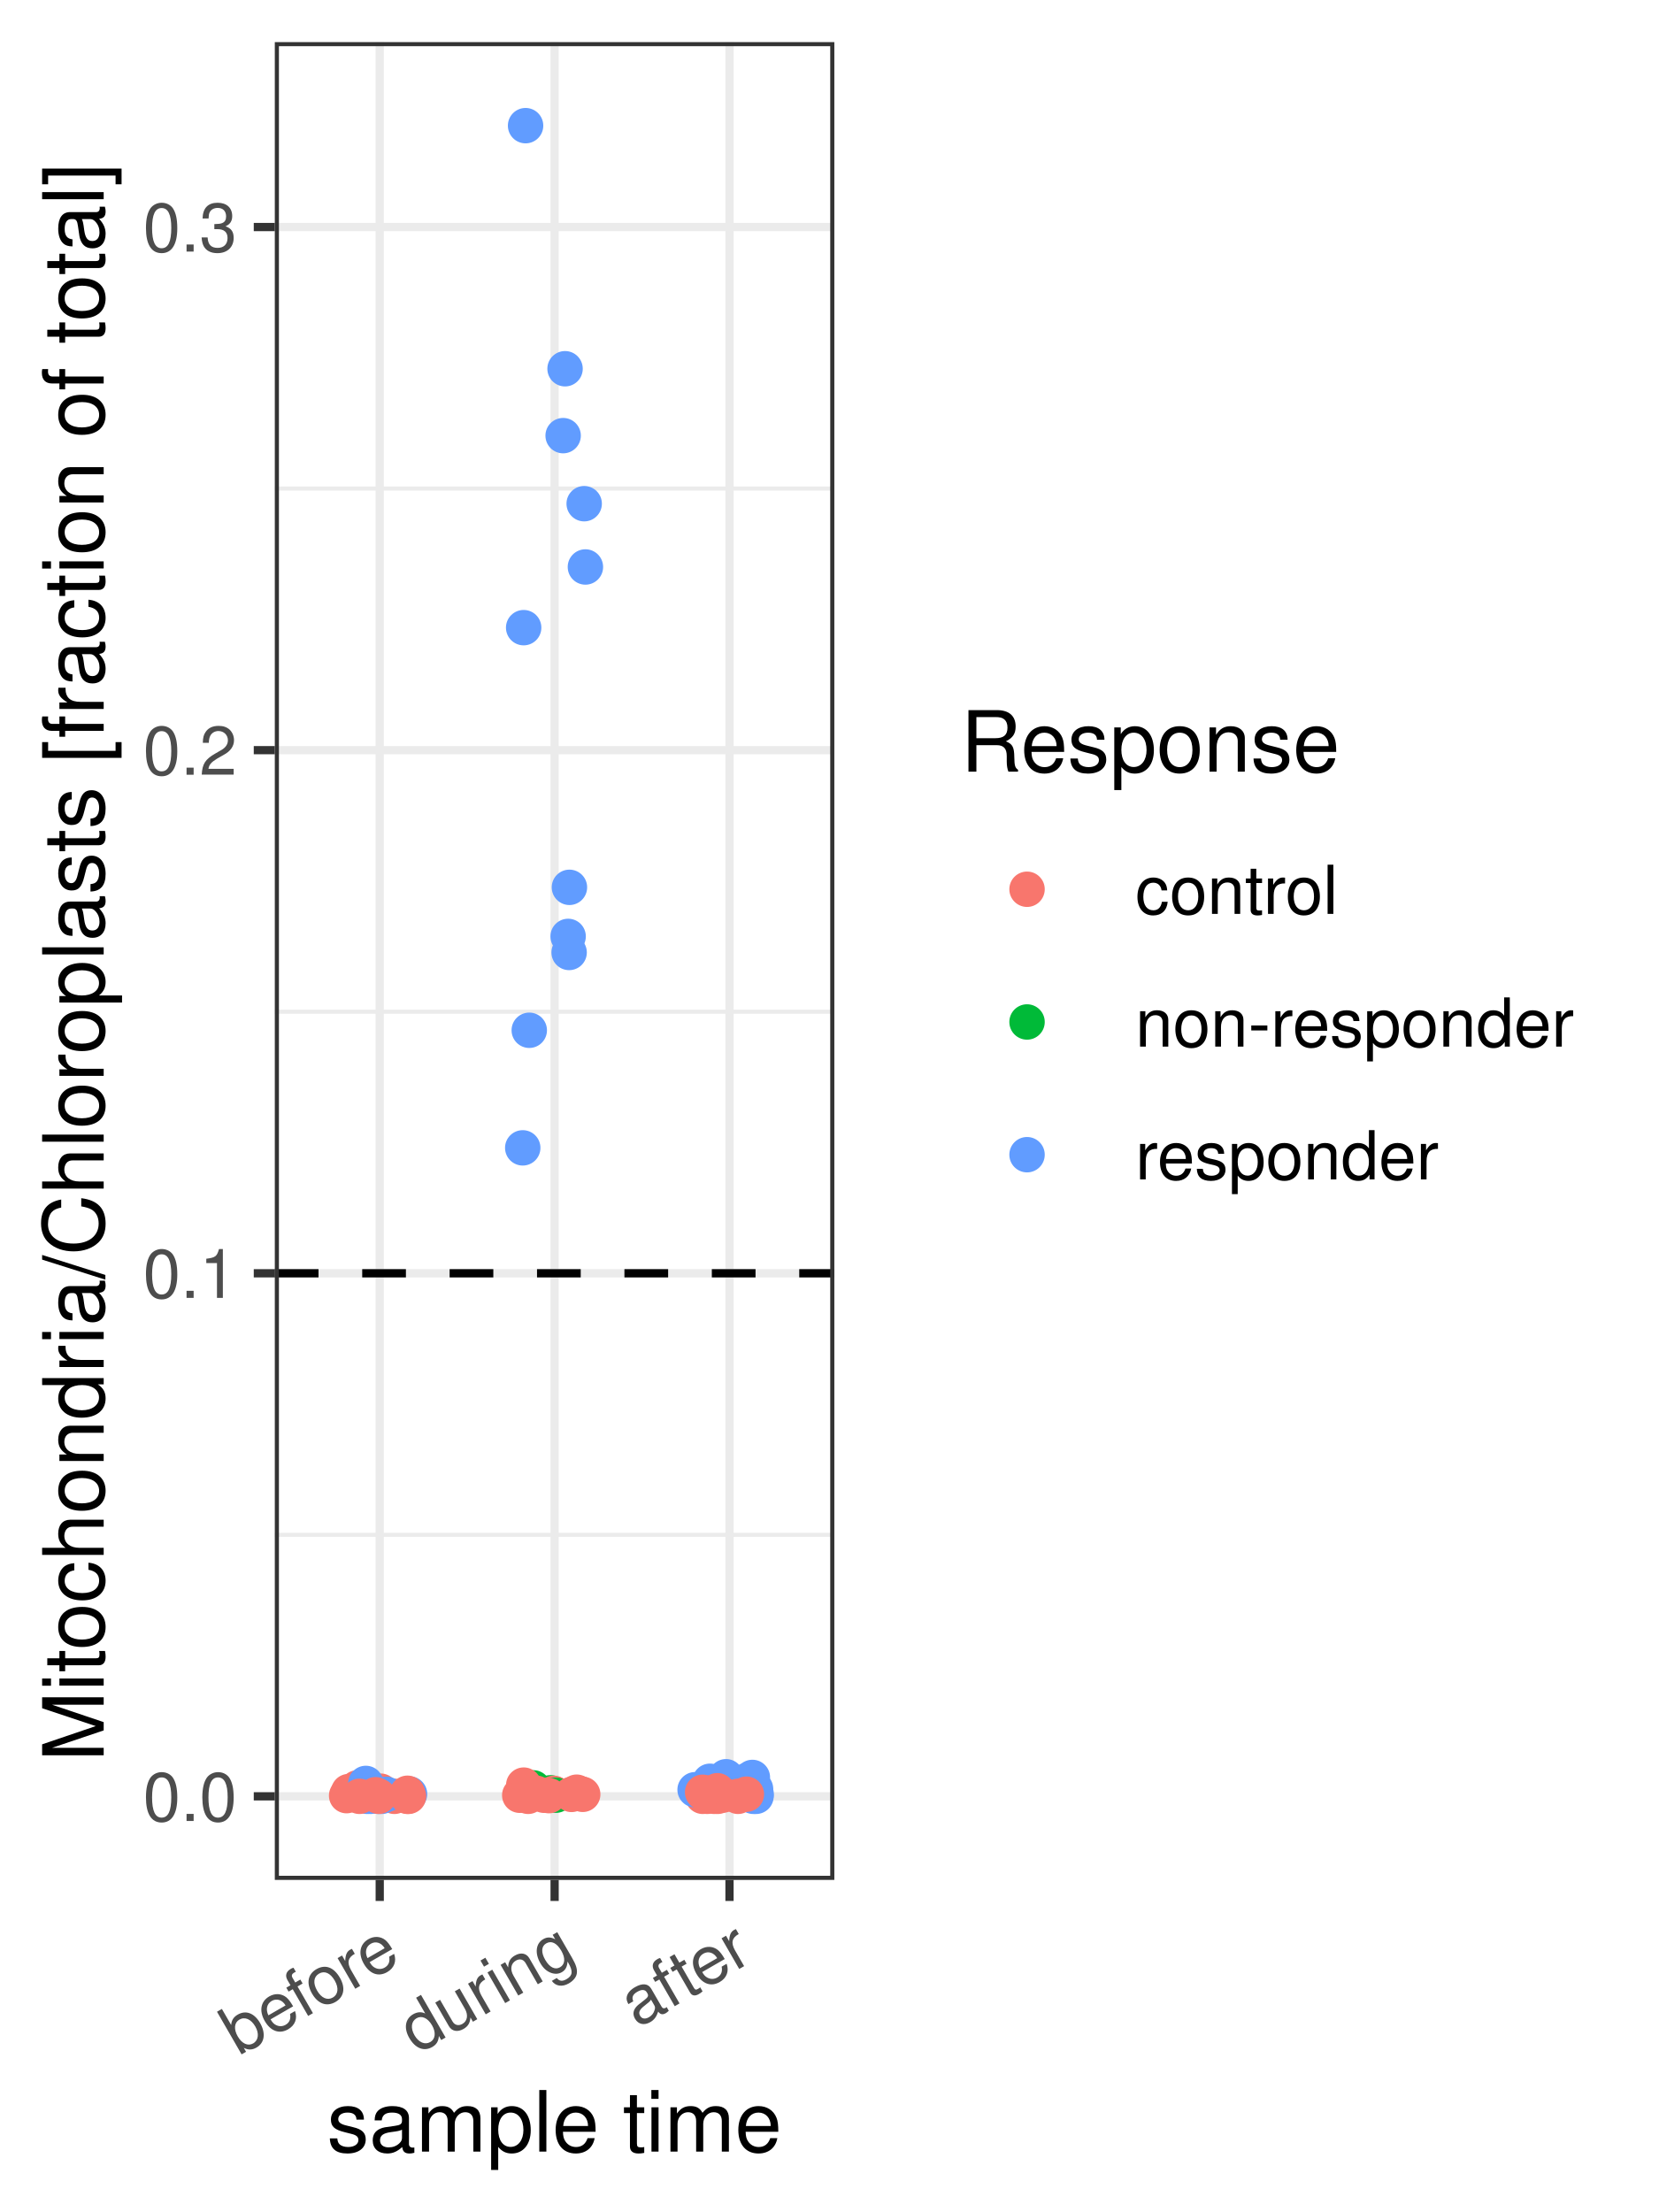
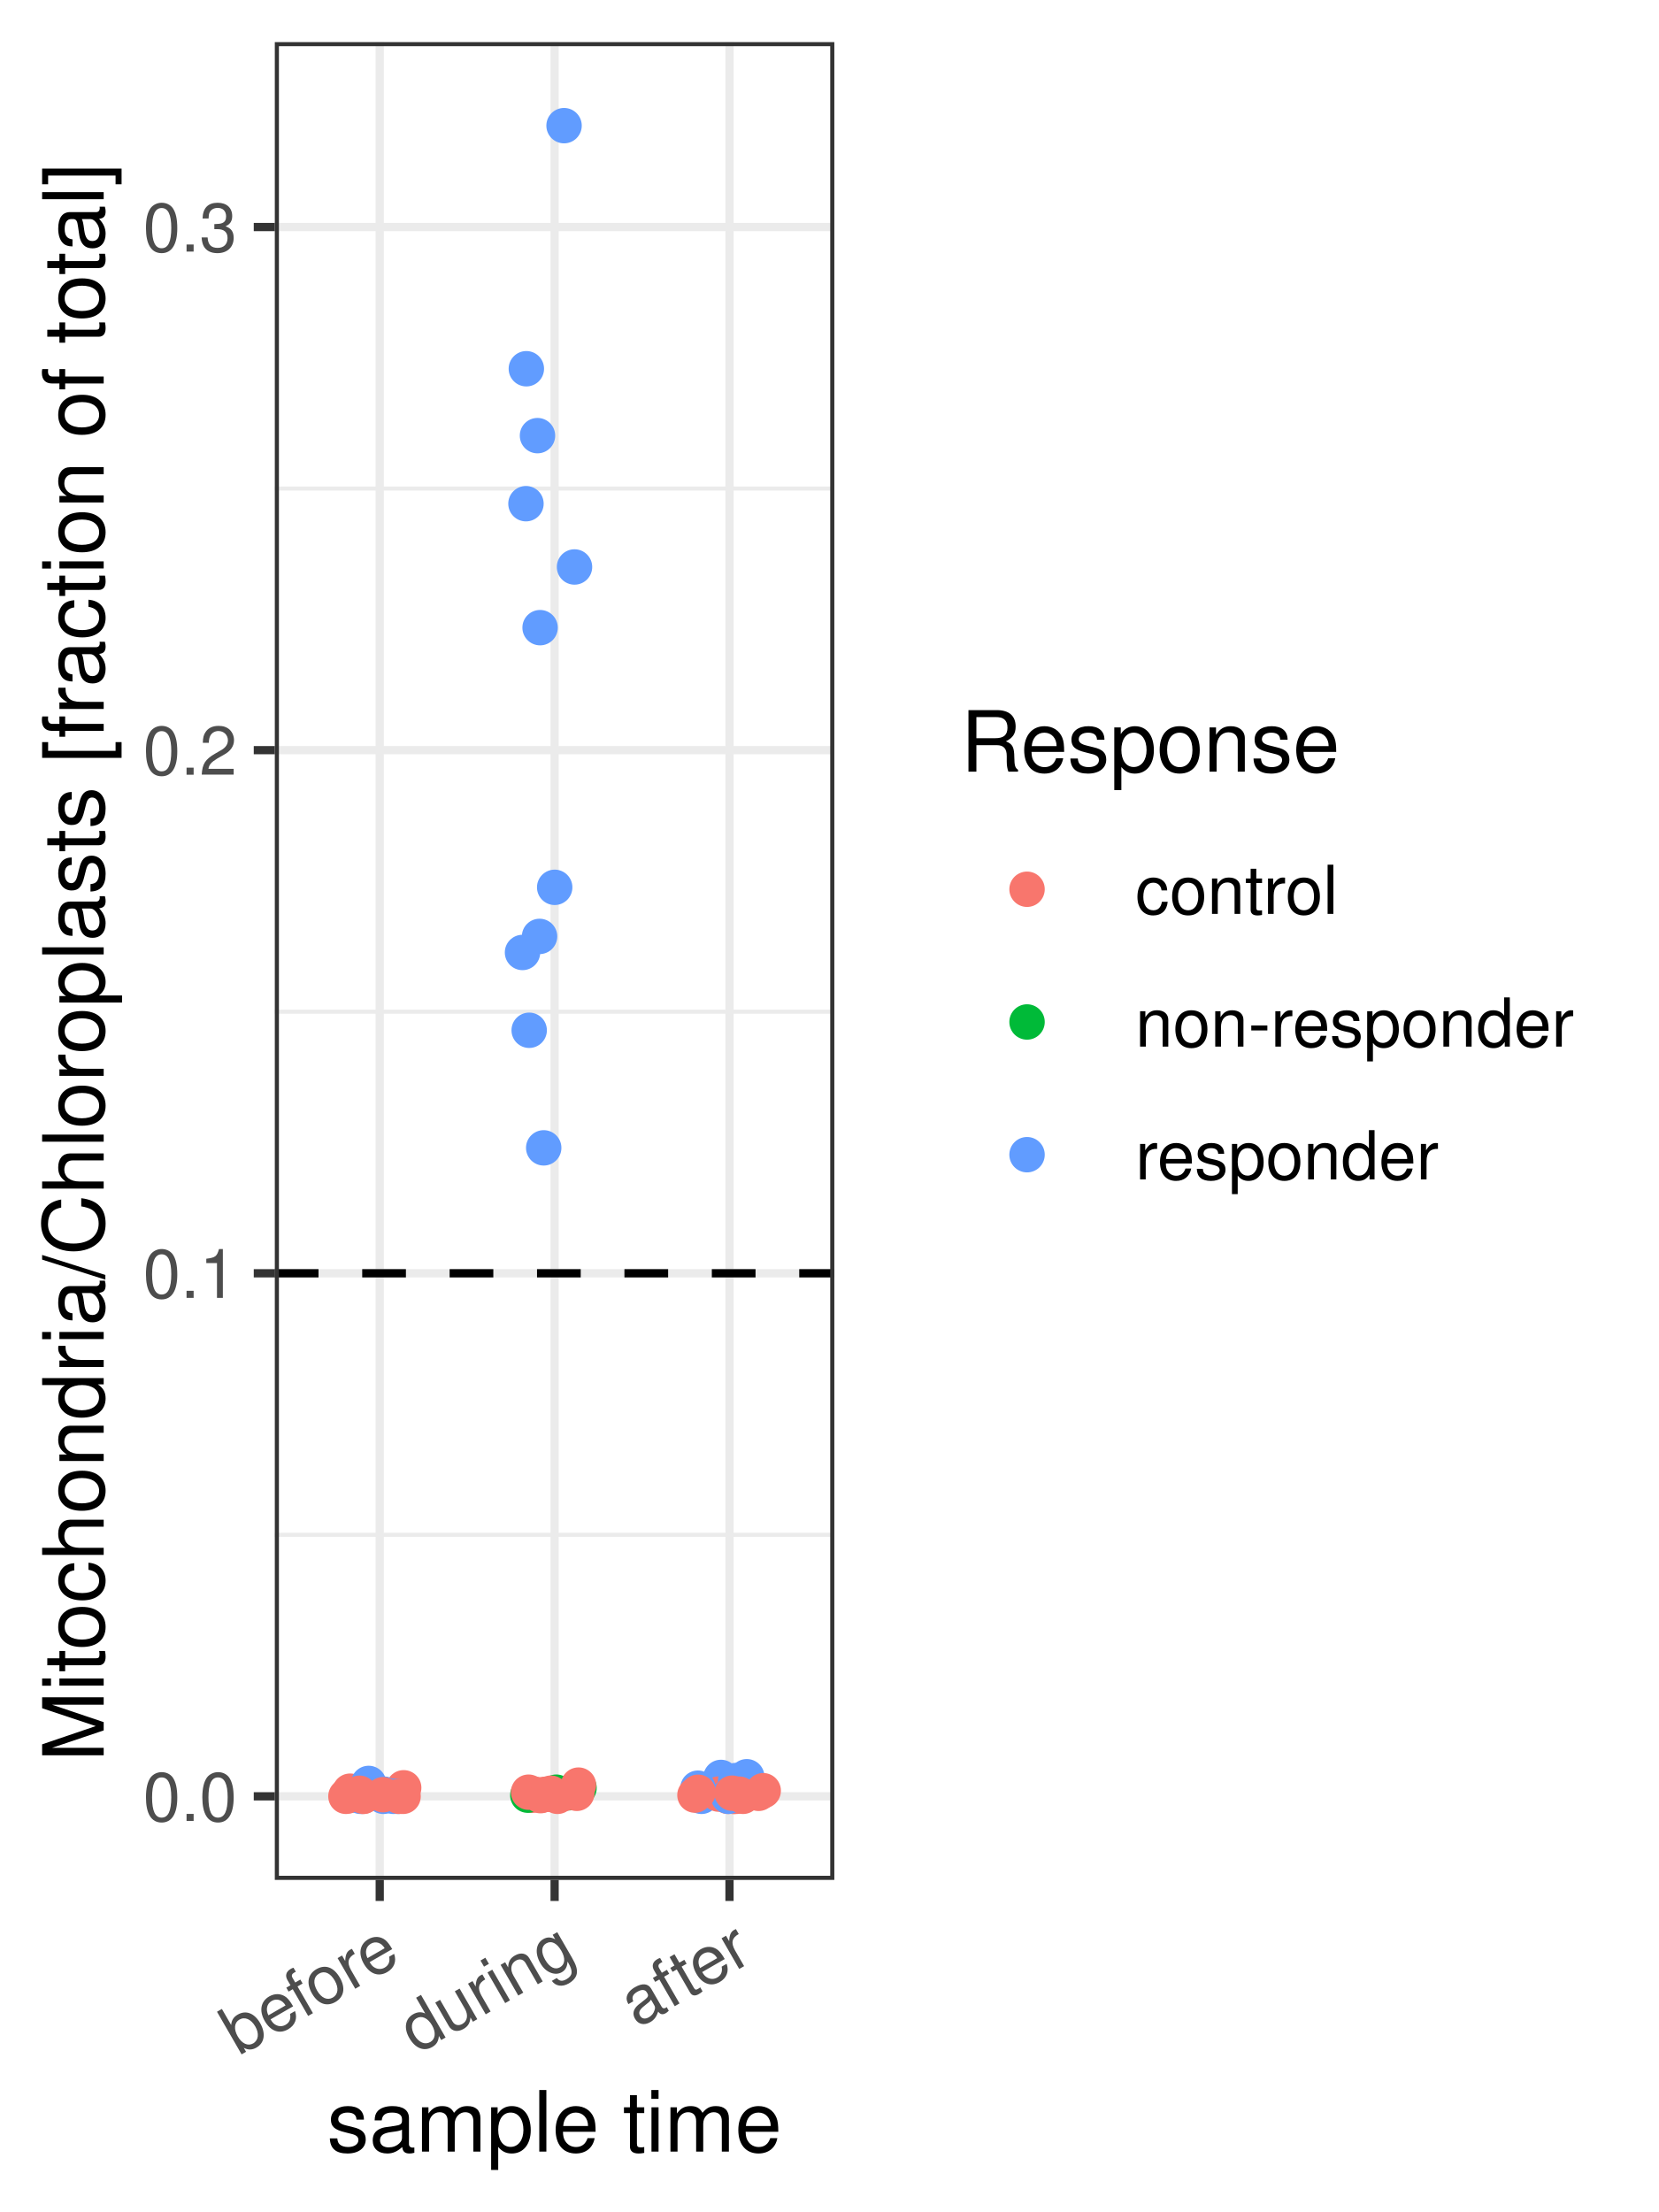
<svg xmlns="http://www.w3.org/2000/svg" viewBox="0 0 216.00 288.00">
  <defs>
    <style type="text/css">
    line, polyline, polygon, path, rect, circle {
      fill: none;
      stroke: #000000;
      stroke-linecap: round;
      stroke-linejoin: round;
      stroke-miterlimit: 10.00;
    }
  </style>
  </defs>
  <rect width="100%" height="100%" style="stroke: none; fill: #FFFFFF;" />
  <rect x="0.00" y="0.00" width="216.00" height="288.00" style="stroke-width: 1.07; stroke: #FFFFFF; fill: #FFFFFF;" />
  <defs>
    <clipPath id="cpMzUuNzh8MTA4LjY0fDI0NC43Nnw1LjQ4">
      <rect x="35.78" y="5.48" width="72.85" height="239.28" />
    </clipPath>
  </defs>
  <rect x="35.78" y="5.48" width="72.85" height="239.28" style="stroke-width: 1.07; stroke: none; fill: #FFFFFF;" clip-path="url(#cpMzUuNzh8MTA4LjY0fDI0NC43Nnw1LjQ4)" />
  <polyline points="35.78,199.83 108.64,199.83 " style="stroke-width: 0.53; stroke: #EBEBEB; stroke-linecap: butt;" clip-path="url(#cpMzUuNzh8MTA4LjY0fDI0NC43Nnw1LjQ4)" />
  <polyline points="35.78,131.72 108.64,131.72 " style="stroke-width: 0.53; stroke: #EBEBEB; stroke-linecap: butt;" clip-path="url(#cpMzUuNzh8MTA4LjY0fDI0NC43Nnw1LjQ4)" />
  <polyline points="35.78,63.61 108.64,63.61 " style="stroke-width: 0.53; stroke: #EBEBEB; stroke-linecap: butt;" clip-path="url(#cpMzUuNzh8MTA4LjY0fDI0NC43Nnw1LjQ4)" />
  <polyline points="35.78,233.88 108.64,233.88 " style="stroke-width: 1.07; stroke: #EBEBEB; stroke-linecap: butt;" clip-path="url(#cpMzUuNzh8MTA4LjY0fDI0NC43Nnw1LjQ4)" />
  <polyline points="35.78,165.78 108.64,165.78 " style="stroke-width: 1.07; stroke: #EBEBEB; stroke-linecap: butt;" clip-path="url(#cpMzUuNzh8MTA4LjY0fDI0NC43Nnw1LjQ4)" />
  <polyline points="35.78,97.67 108.64,97.67 " style="stroke-width: 1.07; stroke: #EBEBEB; stroke-linecap: butt;" clip-path="url(#cpMzUuNzh8MTA4LjY0fDI0NC43Nnw1LjQ4)" />
  <polyline points="35.78,29.56 108.64,29.56 " style="stroke-width: 1.07; stroke: #EBEBEB; stroke-linecap: butt;" clip-path="url(#cpMzUuNzh8MTA4LjY0fDI0NC43Nnw1LjQ4)" />
  <polyline points="49.44,244.76 49.44,5.48 " style="stroke-width: 1.07; stroke: #EBEBEB; stroke-linecap: butt;" clip-path="url(#cpMzUuNzh8MTA4LjY0fDI0NC43Nnw1LjQ4)" />
  <polyline points="72.21,244.76 72.21,5.48 " style="stroke-width: 1.07; stroke: #EBEBEB; stroke-linecap: butt;" clip-path="url(#cpMzUuNzh8MTA4LjY0fDI0NC43Nnw1LjQ4)" />
  <polyline points="94.98,244.76 94.98,5.48 " style="stroke-width: 1.07; stroke: #EBEBEB; stroke-linecap: butt;" clip-path="url(#cpMzUuNzh8MTA4LjY0fDI0NC43Nnw1LjQ4)" />
  <line x1="35.78" y1="165.78" x2="108.64" y2="165.78" style="stroke-width: 1.07; stroke-dasharray: 5.69,5.69; stroke-linecap: butt;" clip-path="url(#cpMzUuNzh8MTA4LjY0fDI0NC43Nnw1LjQ4)" />
-   <circle cx="53.32" cy="233.58" r="1.95" style="stroke-width: 0.71; stroke: #619CFF; fill: #619CFF;" clip-path="url(#cpMzUuNzh8MTA4LjY0fDI0NC43Nnw1LjQ4)" />
-   <circle cx="74.10" cy="124.01" r="1.95" style="stroke-width: 0.71; stroke: #619CFF; fill: #619CFF;" clip-path="url(#cpMzUuNzh8MTA4LjY0fDI0NC43Nnw1LjQ4)" />
-   <circle cx="94.53" cy="231.33" r="1.95" style="stroke-width: 0.71; stroke: #619CFF; fill: #619CFF;" clip-path="url(#cpMzUuNzh8MTA4LjY0fDI0NC43Nnw1LjQ4)" />
-   <circle cx="91.94" cy="233.25" r="1.95" style="stroke-width: 0.71; stroke: #619CFF; fill: #619CFF;" clip-path="url(#cpMzUuNzh8MTA4LjY0fDI0NC43Nnw1LjQ4)" />
-   <circle cx="49.28" cy="233.88" r="1.95" style="stroke-width: 0.71; stroke: #619CFF; fill: #619CFF;" clip-path="url(#cpMzUuNzh8MTA4LjY0fDI0NC43Nnw1LjQ4)" />
-   <circle cx="76.22" cy="73.82" r="1.95" style="stroke-width: 0.71; stroke: #619CFF; fill: #619CFF;" clip-path="url(#cpMzUuNzh8MTA4LjY0fDI0NC43Nnw1LjQ4)" />
-   <circle cx="97.96" cy="231.42" r="1.95" style="stroke-width: 0.71; stroke: #619CFF; fill: #619CFF;" clip-path="url(#cpMzUuNzh8MTA4LjY0fDI0NC43Nnw1LjQ4)" />
-   <circle cx="92.44" cy="231.92" r="1.95" style="stroke-width: 0.71; stroke: #619CFF; fill: #619CFF;" clip-path="url(#cpMzUuNzh8MTA4LjY0fDI0NC43Nnw1LjQ4)" />
-   <circle cx="50.10" cy="233.58" r="1.95" style="stroke-width: 0.71; stroke: #619CFF; fill: #619CFF;" clip-path="url(#cpMzUuNzh8MTA4LjY0fDI0NC43Nnw1LjQ4)" />
-   <circle cx="73.57" cy="48.01" r="1.95" style="stroke-width: 0.71; stroke: #619CFF; fill: #619CFF;" clip-path="url(#cpMzUuNzh8MTA4LjY0fDI0NC43Nnw1LjQ4)" />
-   <circle cx="97.78" cy="233.72" r="1.95" style="stroke-width: 0.71; stroke: #619CFF; fill: #619CFF;" clip-path="url(#cpMzUuNzh8MTA4LjY0fDI0NC43Nnw1LjQ4)" />
-   <circle cx="98.43" cy="233.88" r="1.95" style="stroke-width: 0.71; stroke: #619CFF; fill: #619CFF;" clip-path="url(#cpMzUuNzh8MTA4LjY0fDI0NC43Nnw1LjQ4)" />
-   <circle cx="71.68" cy="233.42" r="1.95" style="stroke-width: 0.71; stroke: #00BA38; fill: #00BA38;" clip-path="url(#cpMzUuNzh8MTA4LjY0fDI0NC43Nnw1LjQ4)" />
-   <circle cx="69.44" cy="232.78" r="1.95" style="stroke-width: 0.71; stroke: #00BA38; fill: #00BA38;" clip-path="url(#cpMzUuNzh8MTA4LjY0fDI0NC43Nnw1LjQ4)" />
-   <circle cx="68.06" cy="149.45" r="1.95" style="stroke-width: 0.71; stroke: #619CFF; fill: #619CFF;" clip-path="url(#cpMzUuNzh8MTA4LjY0fDI0NC43Nnw1LjQ4)" />
-   <circle cx="73.32" cy="56.72" r="1.95" style="stroke-width: 0.71; stroke: #619CFF; fill: #619CFF;" clip-path="url(#cpMzUuNzh8MTA4LjY0fDI0NC43Nnw1LjQ4)" />
-   <circle cx="76.06" cy="65.58" r="1.95" style="stroke-width: 0.71; stroke: #619CFF; fill: #619CFF;" clip-path="url(#cpMzUuNzh8MTA4LjY0fDI0NC43Nnw1LjQ4)" />
-   <circle cx="49.73" cy="233.64" r="1.95" style="stroke-width: 0.71; stroke: #F8766D; fill: #F8766D;" clip-path="url(#cpMzUuNzh8MTA4LjY0fDI0NC43Nnw1LjQ4)" />
-   <circle cx="45.13" cy="233.79" r="1.95" style="stroke-width: 0.71; stroke: #F8766D; fill: #F8766D;" clip-path="url(#cpMzUuNzh8MTA4LjY0fDI0NC43Nnw1LjQ4)" />
-   <circle cx="72.10" cy="233.49" r="1.95" style="stroke-width: 0.71; stroke: #F8766D; fill: #F8766D;" clip-path="url(#cpMzUuNzh8MTA4LjY0fDI0NC43Nnw1LjQ4)" />
-   <circle cx="91.50" cy="233.88" r="1.95" style="stroke-width: 0.71; stroke: #F8766D; fill: #F8766D;" clip-path="url(#cpMzUuNzh8MTA4LjY0fDI0NC43Nnw1LjQ4)" />
-   <circle cx="92.08" cy="233.88" r="1.95" style="stroke-width: 0.71; stroke: #F8766D; fill: #F8766D;" clip-path="url(#cpMzUuNzh8MTA4LjY0fDI0NC43Nnw1LjQ4)" />
-   <circle cx="45.40" cy="233.26" r="1.95" style="stroke-width: 0.71; stroke: #F8766D; fill: #F8766D;" clip-path="url(#cpMzUuNzh8MTA4LjY0fDI0NC43Nnw1LjQ4)" />
-   <circle cx="46.53" cy="232.78" r="1.95" style="stroke-width: 0.71; stroke: #F8766D; fill: #F8766D;" clip-path="url(#cpMzUuNzh8MTA4LjY0fDI0NC43Nnw1LjQ4)" />
-   <circle cx="75.87" cy="233.62" r="1.95" style="stroke-width: 0.71; stroke: #F8766D; fill: #F8766D;" clip-path="url(#cpMzUuNzh8MTA4LjY0fDI0NC43Nnw1LjQ4)" />
-   <circle cx="97.22" cy="233.49" r="1.95" style="stroke-width: 0.71; stroke: #F8766D; fill: #F8766D;" clip-path="url(#cpMzUuNzh8MTA4LjY0fDI0NC43Nnw1LjQ4)" />
-   <circle cx="93.45" cy="233.88" r="1.95" style="stroke-width: 0.71; stroke: #F8766D; fill: #F8766D;" clip-path="url(#cpMzUuNzh8MTA4LjY0fDI0NC43Nnw1LjQ4)" />
-   <circle cx="51.35" cy="233.88" r="1.95" style="stroke-width: 0.71; stroke: #F8766D; fill: #F8766D;" clip-path="url(#cpMzUuNzh8MTA4LjY0fDI0NC43Nnw1LjQ4)" />
-   <circle cx="49.56" cy="233.21" r="1.95" style="stroke-width: 0.71; stroke: #F8766D; fill: #F8766D;" clip-path="url(#cpMzUuNzh8MTA4LjY0fDI0NC43Nnw1LjQ4)" />
-   <circle cx="70.83" cy="233.74" r="1.95" style="stroke-width: 0.71; stroke: #F8766D; fill: #F8766D;" clip-path="url(#cpMzUuNzh8MTA4LjY0fDI0NC43Nnw1LjQ4)" />
-   <circle cx="92.99" cy="233.88" r="1.95" style="stroke-width: 0.71; stroke: #F8766D; fill: #F8766D;" clip-path="url(#cpMzUuNzh8MTA4LjY0fDI0NC43Nnw1LjQ4)" />
-   <circle cx="97.98" cy="233.59" r="1.95" style="stroke-width: 0.71; stroke: #F8766D; fill: #F8766D;" clip-path="url(#cpMzUuNzh8MTA4LjY0fDI0NC43Nnw1LjQ4)" />
-   <circle cx="75.45" cy="233.51" r="1.95" style="stroke-width: 0.71; stroke: #F8766D; fill: #F8766D;" clip-path="url(#cpMzUuNzh8MTA4LjY0fDI0NC43Nnw1LjQ4)" />
-   <circle cx="72.24" cy="233.59" r="1.95" style="stroke-width: 0.71; stroke: #F8766D; fill: #F8766D;" clip-path="url(#cpMzUuNzh8MTA4LjY0fDI0NC43Nnw1LjQ4)" />
-   <circle cx="67.67" cy="233.74" r="1.95" style="stroke-width: 0.71; stroke: #F8766D; fill: #F8766D;" clip-path="url(#cpMzUuNzh8MTA4LjY0fDI0NC43Nnw1LjQ4)" />
-   <circle cx="50.33" cy="233.62" r="1.95" style="stroke-width: 0.71; stroke: #619CFF; fill: #619CFF;" clip-path="url(#cpMzUuNzh8MTA4LjY0fDI0NC43Nnw1LjQ4)" />
-   <circle cx="47.78" cy="233.88" r="1.95" style="stroke-width: 0.71; stroke: #619CFF; fill: #619CFF;" clip-path="url(#cpMzUuNzh8MTA4LjY0fDI0NC43Nnw1LjQ4)" />
-   <circle cx="98.37" cy="232.91" r="1.95" style="stroke-width: 0.71; stroke: #619CFF; fill: #619CFF;" clip-path="url(#cpMzUuNzh8MTA4LjY0fDI0NC43Nnw1LjQ4)" />
-   <circle cx="90.50" cy="233.02" r="1.95" style="stroke-width: 0.71; stroke: #619CFF; fill: #619CFF;" clip-path="url(#cpMzUuNzh8MTA4LjY0fDI0NC43Nnw1LjQ4)" />
-   <circle cx="49.69" cy="233.70" r="1.95" style="stroke-width: 0.71; stroke: #619CFF; fill: #619CFF;" clip-path="url(#cpMzUuNzh8MTA4LjY0fDI0NC43Nnw1LjQ4)" />
-   <circle cx="49.69" cy="233.88" r="1.95" style="stroke-width: 0.71; stroke: #619CFF; fill: #619CFF;" clip-path="url(#cpMzUuNzh8MTA4LjY0fDI0NC43Nnw1LjQ4)" />
-   <circle cx="73.97" cy="121.92" r="1.95" style="stroke-width: 0.71; stroke: #619CFF; fill: #619CFF;" clip-path="url(#cpMzUuNzh8MTA4LjY0fDI0NC43Nnw1LjQ4)" />
-   <circle cx="91.59" cy="232.82" r="1.95" style="stroke-width: 0.71; stroke: #619CFF; fill: #619CFF;" clip-path="url(#cpMzUuNzh8MTA4LjY0fDI0NC43Nnw1LjQ4)" />
-   <circle cx="97.24" cy="231.83" r="1.95" style="stroke-width: 0.71; stroke: #619CFF; fill: #619CFF;" clip-path="url(#cpMzUuNzh8MTA4LjY0fDI0NC43Nnw1LjQ4)" />
-   <circle cx="47.63" cy="232.20" r="1.95" style="stroke-width: 0.71; stroke: #619CFF; fill: #619CFF;" clip-path="url(#cpMzUuNzh8MTA4LjY0fDI0NC43Nnw1LjQ4)" />
-   <circle cx="48.25" cy="233.88" r="1.95" style="stroke-width: 0.71; stroke: #619CFF; fill: #619CFF;" clip-path="url(#cpMzUuNzh8MTA4LjY0fDI0NC43Nnw1LjQ4)" />
-   <circle cx="68.18" cy="81.72" r="1.95" style="stroke-width: 0.71; stroke: #619CFF; fill: #619CFF;" clip-path="url(#cpMzUuNzh8MTA4LjY0fDI0NC43Nnw1LjQ4)" />
-   <circle cx="98.45" cy="233.59" r="1.95" style="stroke-width: 0.71; stroke: #619CFF; fill: #619CFF;" clip-path="url(#cpMzUuNzh8MTA4LjY0fDI0NC43Nnw1LjQ4)" />
-   <circle cx="98.10" cy="233.88" r="1.95" style="stroke-width: 0.71; stroke: #619CFF; fill: #619CFF;" clip-path="url(#cpMzUuNzh8MTA4LjY0fDI0NC43Nnw1LjQ4)" />
-   <circle cx="68.43" cy="16.36" r="1.95" style="stroke-width: 0.71; stroke: #619CFF; fill: #619CFF;" clip-path="url(#cpMzUuNzh8MTA4LjY0fDI0NC43Nnw1LjQ4)" />
-   <circle cx="74.14" cy="115.53" r="1.95" style="stroke-width: 0.71; stroke: #619CFF; fill: #619CFF;" clip-path="url(#cpMzUuNzh8MTA4LjY0fDI0NC43Nnw1LjQ4)" />
-   <circle cx="69.35" cy="233.34" r="1.95" style="stroke-width: 0.71; stroke: #00BA38; fill: #00BA38;" clip-path="url(#cpMzUuNzh8MTA4LjY0fDI0NC43Nnw1LjQ4)" />
-   <circle cx="72.38" cy="233.73" r="1.95" style="stroke-width: 0.71; stroke: #00BA38; fill: #00BA38;" clip-path="url(#cpMzUuNzh8MTA4LjY0fDI0NC43Nnw1LjQ4)" />
-   <circle cx="68.91" cy="134.14" r="1.95" style="stroke-width: 0.71; stroke: #619CFF; fill: #619CFF;" clip-path="url(#cpMzUuNzh8MTA4LjY0fDI0NC43Nnw1LjQ4)" />
-   <circle cx="49.31" cy="233.88" r="1.95" style="stroke-width: 0.71; stroke: #F8766D; fill: #F8766D;" clip-path="url(#cpMzUuNzh8MTA4LjY0fDI0NC43Nnw1LjQ4)" />
-   <circle cx="53.03" cy="233.88" r="1.95" style="stroke-width: 0.71; stroke: #F8766D; fill: #F8766D;" clip-path="url(#cpMzUuNzh8MTA4LjY0fDI0NC43Nnw1LjQ4)" />
-   <circle cx="75.08" cy="233.34" r="1.95" style="stroke-width: 0.71; stroke: #F8766D; fill: #F8766D;" clip-path="url(#cpMzUuNzh8MTA4LjY0fDI0NC43Nnw1LjQ4)" />
-   <circle cx="96.09" cy="233.88" r="1.95" style="stroke-width: 0.71; stroke: #F8766D; fill: #F8766D;" clip-path="url(#cpMzUuNzh8MTA4LjY0fDI0NC43Nnw1LjQ4)" />
-   <circle cx="92.34" cy="233.47" r="1.95" style="stroke-width: 0.71; stroke: #F8766D; fill: #F8766D;" clip-path="url(#cpMzUuNzh8MTA4LjY0fDI0NC43Nnw1LjQ4)" />
-   <circle cx="46.80" cy="233.88" r="1.95" style="stroke-width: 0.71; stroke: #F8766D; fill: #F8766D;" clip-path="url(#cpMzUuNzh8MTA4LjY0fDI0NC43Nnw1LjQ4)" />
-   <circle cx="48.91" cy="233.67" r="1.95" style="stroke-width: 0.71; stroke: #F8766D; fill: #F8766D;" clip-path="url(#cpMzUuNzh8MTA4LjY0fDI0NC43Nnw1LjQ4)" />
-   <circle cx="68.19" cy="232.42" r="1.95" style="stroke-width: 0.71; stroke: #F8766D; fill: #F8766D;" clip-path="url(#cpMzUuNzh8MTA4LjY0fDI0NC43Nnw1LjQ4)" />
-   <circle cx="93.40" cy="233.15" r="1.95" style="stroke-width: 0.71; stroke: #F8766D; fill: #F8766D;" clip-path="url(#cpMzUuNzh8MTA4LjY0fDI0NC43Nnw1LjQ4)" />
-   <circle cx="94.12" cy="233.72" r="1.95" style="stroke-width: 0.71; stroke: #F8766D; fill: #F8766D;" clip-path="url(#cpMzUuNzh8MTA4LjY0fDI0NC43Nnw1LjQ4)" />
-   <circle cx="53.05" cy="233.48" r="1.95" style="stroke-width: 0.71; stroke: #F8766D; fill: #F8766D;" clip-path="url(#cpMzUuNzh8MTA4LjY0fDI0NC43Nnw1LjQ4)" />
-   <circle cx="53.19" cy="233.88" r="1.95" style="stroke-width: 0.71; stroke: #F8766D; fill: #F8766D;" clip-path="url(#cpMzUuNzh8MTA4LjY0fDI0NC43Nnw1LjQ4)" />
-   <circle cx="69.80" cy="233.47" r="1.95" style="stroke-width: 0.71; stroke: #F8766D; fill: #F8766D;" clip-path="url(#cpMzUuNzh8MTA4LjY0fDI0NC43Nnw1LjQ4)" />
-   <circle cx="91.48" cy="233.35" r="1.95" style="stroke-width: 0.71; stroke: #F8766D; fill: #F8766D;" clip-path="url(#cpMzUuNzh8MTA4LjY0fDI0NC43Nnw1LjQ4)" />
-   <circle cx="97.18" cy="233.60" r="1.95" style="stroke-width: 0.71; stroke: #F8766D; fill: #F8766D;" clip-path="url(#cpMzUuNzh8MTA4LjY0fDI0NC43Nnw1LjQ4)" />
-   <circle cx="74.41" cy="233.63" r="1.95" style="stroke-width: 0.71; stroke: #F8766D; fill: #F8766D;" clip-path="url(#cpMzUuNzh8MTA4LjY0fDI0NC43Nnw1LjQ4)" />
-   <circle cx="68.76" cy="233.88" r="1.95" style="stroke-width: 0.71; stroke: #F8766D; fill: #F8766D;" clip-path="url(#cpMzUuNzh8MTA4LjY0fDI0NC43Nnw1LjQ4)" />
-   <circle cx="71.47" cy="233.79" r="1.95" style="stroke-width: 0.71; stroke: #F8766D; fill: #F8766D;" clip-path="url(#cpMzUuNzh8MTA4LjY0fDI0NC43Nnw1LjQ4)" />
+   <circle cx="46.14" cy="233.58" r="1.95" style="stroke-width: 0.71; stroke: #619CFF; fill: #619CFF;" clip-path="url(#cpMzUuNzh8MTA4LjY0fDI0NC43Nnw1LjQ4)" />
+   <circle cx="68.03" cy="124.01" r="1.95" style="stroke-width: 0.71; stroke: #619CFF; fill: #619CFF;" clip-path="url(#cpMzUuNzh8MTA4LjY0fDI0NC43Nnw1LjQ4)" />
+   <circle cx="97.23" cy="231.33" r="1.95" style="stroke-width: 0.71; stroke: #619CFF; fill: #619CFF;" clip-path="url(#cpMzUuNzh8MTA4LjY0fDI0NC43Nnw1LjQ4)" />
+   <circle cx="93.85" cy="233.25" r="1.95" style="stroke-width: 0.71; stroke: #619CFF; fill: #619CFF;" clip-path="url(#cpMzUuNzh8MTA4LjY0fDI0NC43Nnw1LjQ4)" />
+   <circle cx="49.92" cy="233.88" r="1.95" style="stroke-width: 0.71; stroke: #619CFF; fill: #619CFF;" clip-path="url(#cpMzUuNzh8MTA4LjY0fDI0NC43Nnw1LjQ4)" />
+   <circle cx="74.80" cy="73.82" r="1.95" style="stroke-width: 0.71; stroke: #619CFF; fill: #619CFF;" clip-path="url(#cpMzUuNzh8MTA4LjY0fDI0NC43Nnw1LjQ4)" />
+   <circle cx="93.87" cy="231.42" r="1.95" style="stroke-width: 0.71; stroke: #619CFF; fill: #619CFF;" clip-path="url(#cpMzUuNzh8MTA4LjY0fDI0NC43Nnw1LjQ4)" />
+   <circle cx="93.63" cy="231.92" r="1.95" style="stroke-width: 0.71; stroke: #619CFF; fill: #619CFF;" clip-path="url(#cpMzUuNzh8MTA4LjY0fDI0NC43Nnw1LjQ4)" />
+   <circle cx="49.88" cy="233.58" r="1.95" style="stroke-width: 0.71; stroke: #619CFF; fill: #619CFF;" clip-path="url(#cpMzUuNzh8MTA4LjY0fDI0NC43Nnw1LjQ4)" />
+   <circle cx="68.53" cy="48.01" r="1.95" style="stroke-width: 0.71; stroke: #619CFF; fill: #619CFF;" clip-path="url(#cpMzUuNzh8MTA4LjY0fDI0NC43Nnw1LjQ4)" />
+   <circle cx="96.23" cy="233.72" r="1.95" style="stroke-width: 0.71; stroke: #619CFF; fill: #619CFF;" clip-path="url(#cpMzUuNzh8MTA4LjY0fDI0NC43Nnw1LjQ4)" />
+   <circle cx="91.33" cy="233.88" r="1.95" style="stroke-width: 0.71; stroke: #619CFF; fill: #619CFF;" clip-path="url(#cpMzUuNzh8MTA4LjY0fDI0NC43Nnw1LjQ4)" />
+   <circle cx="74.04" cy="233.42" r="1.95" style="stroke-width: 0.71; stroke: #00BA38; fill: #00BA38;" clip-path="url(#cpMzUuNzh8MTA4LjY0fDI0NC43Nnw1LjQ4)" />
+   <circle cx="75.39" cy="232.78" r="1.95" style="stroke-width: 0.71; stroke: #00BA38; fill: #00BA38;" clip-path="url(#cpMzUuNzh8MTA4LjY0fDI0NC43Nnw1LjQ4)" />
+   <circle cx="70.79" cy="149.45" r="1.95" style="stroke-width: 0.71; stroke: #619CFF; fill: #619CFF;" clip-path="url(#cpMzUuNzh8MTA4LjY0fDI0NC43Nnw1LjQ4)" />
+   <circle cx="69.98" cy="56.72" r="1.95" style="stroke-width: 0.71; stroke: #619CFF; fill: #619CFF;" clip-path="url(#cpMzUuNzh8MTA4LjY0fDI0NC43Nnw1LjQ4)" />
+   <circle cx="68.48" cy="65.58" r="1.95" style="stroke-width: 0.71; stroke: #619CFF; fill: #619CFF;" clip-path="url(#cpMzUuNzh8MTA4LjY0fDI0NC43Nnw1LjQ4)" />
+   <circle cx="45.70" cy="233.64" r="1.95" style="stroke-width: 0.71; stroke: #F8766D; fill: #F8766D;" clip-path="url(#cpMzUuNzh8MTA4LjY0fDI0NC43Nnw1LjQ4)" />
+   <circle cx="45.46" cy="233.79" r="1.95" style="stroke-width: 0.71; stroke: #F8766D; fill: #F8766D;" clip-path="url(#cpMzUuNzh8MTA4LjY0fDI0NC43Nnw1LjQ4)" />
+   <circle cx="75.10" cy="233.49" r="1.95" style="stroke-width: 0.71; stroke: #F8766D; fill: #F8766D;" clip-path="url(#cpMzUuNzh8MTA4LjY0fDI0NC43Nnw1LjQ4)" />
+   <circle cx="95.88" cy="233.88" r="1.95" style="stroke-width: 0.71; stroke: #F8766D; fill: #F8766D;" clip-path="url(#cpMzUuNzh8MTA4LjY0fDI0NC43Nnw1LjQ4)" />
+   <circle cx="95.55" cy="233.88" r="1.95" style="stroke-width: 0.71; stroke: #F8766D; fill: #F8766D;" clip-path="url(#cpMzUuNzh8MTA4LjY0fDI0NC43Nnw1LjQ4)" />
+   <circle cx="47.49" cy="233.26" r="1.95" style="stroke-width: 0.71; stroke: #F8766D; fill: #F8766D;" clip-path="url(#cpMzUuNzh8MTA4LjY0fDI0NC43Nnw1LjQ4)" />
+   <circle cx="52.56" cy="232.77" r="1.95" style="stroke-width: 0.71; stroke: #F8766D; fill: #F8766D;" clip-path="url(#cpMzUuNzh8MTA4LjY0fDI0NC43Nnw1LjQ4)" />
+   <circle cx="70.91" cy="233.62" r="1.95" style="stroke-width: 0.71; stroke: #F8766D; fill: #F8766D;" clip-path="url(#cpMzUuNzh8MTA4LjY0fDI0NC43Nnw1LjQ4)" />
+   <circle cx="98.77" cy="233.49" r="1.95" style="stroke-width: 0.71; stroke: #F8766D; fill: #F8766D;" clip-path="url(#cpMzUuNzh8MTA4LjY0fDI0NC43Nnw1LjQ4)" />
+   <circle cx="94.78" cy="233.88" r="1.95" style="stroke-width: 0.71; stroke: #F8766D; fill: #F8766D;" clip-path="url(#cpMzUuNzh8MTA4LjY0fDI0NC43Nnw1LjQ4)" />
+   <circle cx="47.25" cy="233.88" r="1.95" style="stroke-width: 0.71; stroke: #F8766D; fill: #F8766D;" clip-path="url(#cpMzUuNzh8MTA4LjY0fDI0NC43Nnw1LjQ4)" />
+   <circle cx="45.58" cy="233.21" r="1.95" style="stroke-width: 0.71; stroke: #F8766D; fill: #F8766D;" clip-path="url(#cpMzUuNzh8MTA4LjY0fDI0NC43Nnw1LjQ4)" />
+   <circle cx="69.27" cy="233.74" r="1.95" style="stroke-width: 0.71; stroke: #F8766D; fill: #F8766D;" clip-path="url(#cpMzUuNzh8MTA4LjY0fDI0NC43Nnw1LjQ4)" />
+   <circle cx="95.46" cy="233.88" r="1.95" style="stroke-width: 0.71; stroke: #F8766D; fill: #F8766D;" clip-path="url(#cpMzUuNzh8MTA4LjY0fDI0NC43Nnw1LjQ4)" />
+   <circle cx="93.57" cy="233.59" r="1.95" style="stroke-width: 0.71; stroke: #F8766D; fill: #F8766D;" clip-path="url(#cpMzUuNzh8MTA4LjY0fDI0NC43Nnw1LjQ4)" />
+   <circle cx="73.45" cy="233.51" r="1.95" style="stroke-width: 0.71; stroke: #F8766D; fill: #F8766D;" clip-path="url(#cpMzUuNzh8MTA4LjY0fDI0NC43Nnw1LjQ4)" />
+   <circle cx="69.58" cy="233.59" r="1.95" style="stroke-width: 0.71; stroke: #F8766D; fill: #F8766D;" clip-path="url(#cpMzUuNzh8MTA4LjY0fDI0NC43Nnw1LjQ4)" />
+   <circle cx="70.47" cy="233.74" r="1.95" style="stroke-width: 0.71; stroke: #F8766D; fill: #F8766D;" clip-path="url(#cpMzUuNzh8MTA4LjY0fDI0NC43Nnw1LjQ4)" />
+   <circle cx="49.98" cy="233.62" r="1.95" style="stroke-width: 0.71; stroke: #619CFF; fill: #619CFF;" clip-path="url(#cpMzUuNzh8MTA4LjY0fDI0NC43Nnw1LjQ4)" />
+   <circle cx="51.77" cy="233.88" r="1.95" style="stroke-width: 0.71; stroke: #619CFF; fill: #619CFF;" clip-path="url(#cpMzUuNzh8MTA4LjY0fDI0NC43Nnw1LjQ4)" />
+   <circle cx="96.16" cy="232.91" r="1.95" style="stroke-width: 0.71; stroke: #619CFF; fill: #619CFF;" clip-path="url(#cpMzUuNzh8MTA4LjY0fDI0NC43Nnw1LjQ4)" />
+   <circle cx="96.52" cy="233.02" r="1.95" style="stroke-width: 0.71; stroke: #619CFF; fill: #619CFF;" clip-path="url(#cpMzUuNzh8MTA4LjY0fDI0NC43Nnw1LjQ4)" />
+   <circle cx="47.05" cy="233.70" r="1.95" style="stroke-width: 0.71; stroke: #619CFF; fill: #619CFF;" clip-path="url(#cpMzUuNzh8MTA4LjY0fDI0NC43Nnw1LjQ4)" />
+   <circle cx="46.95" cy="233.88" r="1.95" style="stroke-width: 0.71; stroke: #619CFF; fill: #619CFF;" clip-path="url(#cpMzUuNzh8MTA4LjY0fDI0NC43Nnw1LjQ4)" />
+   <circle cx="70.25" cy="121.92" r="1.95" style="stroke-width: 0.71; stroke: #619CFF; fill: #619CFF;" clip-path="url(#cpMzUuNzh8MTA4LjY0fDI0NC43Nnw1LjQ4)" />
+   <circle cx="90.87" cy="232.82" r="1.95" style="stroke-width: 0.71; stroke: #619CFF; fill: #619CFF;" clip-path="url(#cpMzUuNzh8MTA4LjY0fDI0NC43Nnw1LjQ4)" />
+   <circle cx="95.78" cy="231.83" r="1.95" style="stroke-width: 0.71; stroke: #619CFF; fill: #619CFF;" clip-path="url(#cpMzUuNzh8MTA4LjY0fDI0NC43Nnw1LjQ4)" />
+   <circle cx="48.00" cy="232.20" r="1.95" style="stroke-width: 0.71; stroke: #619CFF; fill: #619CFF;" clip-path="url(#cpMzUuNzh8MTA4LjY0fDI0NC43Nnw1LjQ4)" />
+   <circle cx="51.21" cy="233.88" r="1.95" style="stroke-width: 0.71; stroke: #619CFF; fill: #619CFF;" clip-path="url(#cpMzUuNzh8MTA4LjY0fDI0NC43Nnw1LjQ4)" />
+   <circle cx="70.32" cy="81.72" r="1.95" style="stroke-width: 0.71; stroke: #619CFF; fill: #619CFF;" clip-path="url(#cpMzUuNzh8MTA4LjY0fDI0NC43Nnw1LjQ4)" />
+   <circle cx="95.56" cy="233.59" r="1.95" style="stroke-width: 0.71; stroke: #619CFF; fill: #619CFF;" clip-path="url(#cpMzUuNzh8MTA4LjY0fDI0NC43Nnw1LjQ4)" />
+   <circle cx="94.84" cy="233.88" r="1.95" style="stroke-width: 0.71; stroke: #619CFF; fill: #619CFF;" clip-path="url(#cpMzUuNzh8MTA4LjY0fDI0NC43Nnw1LjQ4)" />
+   <circle cx="73.44" cy="16.36" r="1.95" style="stroke-width: 0.71; stroke: #619CFF; fill: #619CFF;" clip-path="url(#cpMzUuNzh8MTA4LjY0fDI0NC43Nnw1LjQ4)" />
+   <circle cx="72.22" cy="115.53" r="1.95" style="stroke-width: 0.71; stroke: #619CFF; fill: #619CFF;" clip-path="url(#cpMzUuNzh8MTA4LjY0fDI0NC43Nnw1LjQ4)" />
+   <circle cx="72.43" cy="233.34" r="1.95" style="stroke-width: 0.71; stroke: #00BA38; fill: #00BA38;" clip-path="url(#cpMzUuNzh8MTA4LjY0fDI0NC43Nnw1LjQ4)" />
+   <circle cx="68.72" cy="233.73" r="1.95" style="stroke-width: 0.71; stroke: #00BA38; fill: #00BA38;" clip-path="url(#cpMzUuNzh8MTA4LjY0fDI0NC43Nnw1LjQ4)" />
+   <circle cx="68.90" cy="134.14" r="1.95" style="stroke-width: 0.71; stroke: #619CFF; fill: #619CFF;" clip-path="url(#cpMzUuNzh8MTA4LjY0fDI0NC43Nnw1LjQ4)" />
+   <circle cx="45.04" cy="233.88" r="1.95" style="stroke-width: 0.71; stroke: #F8766D; fill: #F8766D;" clip-path="url(#cpMzUuNzh8MTA4LjY0fDI0NC43Nnw1LjQ4)" />
+   <circle cx="47.31" cy="233.88" r="1.95" style="stroke-width: 0.71; stroke: #F8766D; fill: #F8766D;" clip-path="url(#cpMzUuNzh8MTA4LjY0fDI0NC43Nnw1LjQ4)" />
+   <circle cx="68.82" cy="233.34" r="1.95" style="stroke-width: 0.71; stroke: #F8766D; fill: #F8766D;" clip-path="url(#cpMzUuNzh8MTA4LjY0fDI0NC43Nnw1LjQ4)" />
+   <circle cx="96.74" cy="233.88" r="1.95" style="stroke-width: 0.71; stroke: #F8766D; fill: #F8766D;" clip-path="url(#cpMzUuNzh8MTA4LjY0fDI0NC43Nnw1LjQ4)" />
+   <circle cx="95.32" cy="233.47" r="1.95" style="stroke-width: 0.71; stroke: #F8766D; fill: #F8766D;" clip-path="url(#cpMzUuNzh8MTA4LjY0fDI0NC43Nnw1LjQ4)" />
+   <circle cx="52.48" cy="233.88" r="1.95" style="stroke-width: 0.71; stroke: #F8766D; fill: #F8766D;" clip-path="url(#cpMzUuNzh8MTA4LjY0fDI0NC43Nnw1LjQ4)" />
+   <circle cx="49.88" cy="233.67" r="1.95" style="stroke-width: 0.71; stroke: #F8766D; fill: #F8766D;" clip-path="url(#cpMzUuNzh8MTA4LjY0fDI0NC43Nnw1LjQ4)" />
+   <circle cx="75.32" cy="232.42" r="1.95" style="stroke-width: 0.71; stroke: #F8766D; fill: #F8766D;" clip-path="url(#cpMzUuNzh8MTA4LjY0fDI0NC43Nnw1LjQ4)" />
+   <circle cx="99.37" cy="233.15" r="1.95" style="stroke-width: 0.71; stroke: #F8766D; fill: #F8766D;" clip-path="url(#cpMzUuNzh8MTA4LjY0fDI0NC43Nnw1LjQ4)" />
+   <circle cx="90.48" cy="233.72" r="1.95" style="stroke-width: 0.71; stroke: #F8766D; fill: #F8766D;" clip-path="url(#cpMzUuNzh8MTA4LjY0fDI0NC43Nnw1LjQ4)" />
+   <circle cx="46.81" cy="233.48" r="1.95" style="stroke-width: 0.71; stroke: #F8766D; fill: #F8766D;" clip-path="url(#cpMzUuNzh8MTA4LjY0fDI0NC43Nnw1LjQ4)" />
+   <circle cx="51.98" cy="233.88" r="1.95" style="stroke-width: 0.71; stroke: #F8766D; fill: #F8766D;" clip-path="url(#cpMzUuNzh8MTA4LjY0fDI0NC43Nnw1LjQ4)" />
+   <circle cx="71.72" cy="233.47" r="1.95" style="stroke-width: 0.71; stroke: #F8766D; fill: #F8766D;" clip-path="url(#cpMzUuNzh8MTA4LjY0fDI0NC43Nnw1LjQ4)" />
+   <circle cx="90.89" cy="233.35" r="1.95" style="stroke-width: 0.71; stroke: #F8766D; fill: #F8766D;" clip-path="url(#cpMzUuNzh8MTA4LjY0fDI0NC43Nnw1LjQ4)" />
+   <circle cx="96.27" cy="233.60" r="1.95" style="stroke-width: 0.71; stroke: #F8766D; fill: #F8766D;" clip-path="url(#cpMzUuNzh8MTA4LjY0fDI0NC43Nnw1LjQ4)" />
+   <circle cx="71.76" cy="233.63" r="1.95" style="stroke-width: 0.71; stroke: #F8766D; fill: #F8766D;" clip-path="url(#cpMzUuNzh8MTA4LjY0fDI0NC43Nnw1LjQ4)" />
+   <circle cx="72.59" cy="233.88" r="1.95" style="stroke-width: 0.71; stroke: #F8766D; fill: #F8766D;" clip-path="url(#cpMzUuNzh8MTA4LjY0fDI0NC43Nnw1LjQ4)" />
+   <circle cx="70.38" cy="233.79" r="1.95" style="stroke-width: 0.71; stroke: #F8766D; fill: #F8766D;" clip-path="url(#cpMzUuNzh8MTA4LjY0fDI0NC43Nnw1LjQ4)" />
  <rect x="35.78" y="5.48" width="72.85" height="239.28" style="stroke-width: 1.07; stroke: #333333;" clip-path="url(#cpMzUuNzh8MTA4LjY0fDI0NC43Nnw1LjQ4)" />
  <defs>
    <clipPath id="cpMC4wMHwyMTYuMDB8Mjg4LjAwfDAuMDA=">
      <rect x="0.00" y="0.00" width="216.00" height="288.00" />
    </clipPath>
  </defs>
  <g clip-path="url(#cpMC4wMHwyMTYuMDB8Mjg4LjAwfDAuMDA=)">
    <text x="18.63" y="237.09" style="font-size: 8.80px; fill: #4D4D4D; font-family: Nimbus Sans L;" textLength="12.23px" lengthAdjust="spacingAndGlyphs">0.0</text>
  </g>
  <g clip-path="url(#cpMC4wMHwyMTYuMDB8Mjg4LjAwfDAuMDA=)">
    <text x="18.63" y="168.98" style="font-size: 8.80px; fill: #4D4D4D; font-family: Nimbus Sans L;" textLength="12.23px" lengthAdjust="spacingAndGlyphs">0.1</text>
  </g>
  <g clip-path="url(#cpMC4wMHwyMTYuMDB8Mjg4LjAwfDAuMDA=)">
    <text x="18.63" y="100.87" style="font-size: 8.80px; fill: #4D4D4D; font-family: Nimbus Sans L;" textLength="12.23px" lengthAdjust="spacingAndGlyphs">0.2</text>
  </g>
  <g clip-path="url(#cpMC4wMHwyMTYuMDB8Mjg4LjAwfDAuMDA=)">
    <text x="18.63" y="32.76" style="font-size: 8.80px; fill: #4D4D4D; font-family: Nimbus Sans L;" textLength="12.23px" lengthAdjust="spacingAndGlyphs">0.3</text>
  </g>
  <polyline points="33.04,233.88 35.78,233.88 " style="stroke-width: 1.07; stroke: #333333; stroke-linecap: butt;" clip-path="url(#cpMC4wMHwyMTYuMDB8Mjg4LjAwfDAuMDA=)" />
  <polyline points="33.04,165.78 35.78,165.78 " style="stroke-width: 1.07; stroke: #333333; stroke-linecap: butt;" clip-path="url(#cpMC4wMHwyMTYuMDB8Mjg4LjAwfDAuMDA=)" />
  <polyline points="33.04,97.67 35.78,97.67 " style="stroke-width: 1.07; stroke: #333333; stroke-linecap: butt;" clip-path="url(#cpMC4wMHwyMTYuMDB8Mjg4LjAwfDAuMDA=)" />
  <polyline points="33.04,29.56 35.78,29.56 " style="stroke-width: 1.07; stroke: #333333; stroke-linecap: butt;" clip-path="url(#cpMC4wMHwyMTYuMDB8Mjg4LjAwfDAuMDA=)" />
  <polyline points="49.44,247.50 49.44,244.76 " style="stroke-width: 1.07; stroke: #333333; stroke-linecap: butt;" clip-path="url(#cpMC4wMHwyMTYuMDB8Mjg4LjAwfDAuMDA=)" />
  <polyline points="72.21,247.50 72.21,244.76 " style="stroke-width: 1.07; stroke: #333333; stroke-linecap: butt;" clip-path="url(#cpMC4wMHwyMTYuMDB8Mjg4LjAwfDAuMDA=)" />
  <polyline points="94.98,247.50 94.98,244.76 " style="stroke-width: 1.07; stroke: #333333; stroke-linecap: butt;" clip-path="url(#cpMC4wMHwyMTYuMDB8Mjg4LjAwfDAuMDA=)" />
  <g clip-path="url(#cpMC4wMHwyMTYuMDB8Mjg4LjAwfDAuMDA=)">
    <text transform="translate(31.05,267.71) rotate(-30)" style="font-size: 8.80px; fill: #4D4D4D; font-family: Nimbus Sans L;" textLength="24.94px" lengthAdjust="spacingAndGlyphs">before</text>
  </g>
  <g clip-path="url(#cpMC4wMHwyMTYuMDB8Mjg4LjAwfDAuMDA=)">
    <text transform="translate(54.24,267.46) rotate(-30)" style="font-size: 8.80px; fill: #4D4D4D; font-family: Nimbus Sans L;" textLength="24.45px" lengthAdjust="spacingAndGlyphs">during</text>
  </g>
  <g clip-path="url(#cpMC4wMHwyMTYuMDB8Mjg4LjAwfDAuMDA=)">
    <text transform="translate(82.94,264.04) rotate(-30)" style="font-size: 8.80px; fill: #4D4D4D; font-family: Nimbus Sans L;" textLength="17.60px" lengthAdjust="spacingAndGlyphs">after</text>
  </g>
  <g clip-path="url(#cpMC4wMHwyMTYuMDB8Mjg4LjAwfDAuMDA=)">
    <text x="42.57" y="280.13" style="font-size: 11.00px; font-family: Nimbus Sans L;" textLength="59.29px" lengthAdjust="spacingAndGlyphs">sample time</text>
  </g>
  <g clip-path="url(#cpMC4wMHwyMTYuMDB8Mjg4LjAwfDAuMDA=)">
    <text transform="translate(13.50,229.36) rotate(-90)" style="font-size: 11.00px; font-family: Nimbus Sans L;" textLength="208.47px" lengthAdjust="spacingAndGlyphs">Mitochondria/Chloroplasts [fraction of total]</text>
  </g>
  <rect x="119.60" y="85.78" width="90.92" height="78.68" style="stroke-width: 1.07; stroke: none; fill: #FFFFFF;" clip-path="url(#cpMC4wMHwyMTYuMDB8Mjg4LjAwfDAuMDA=)" />
  <g clip-path="url(#cpMC4wMHwyMTYuMDB8Mjg4LjAwfDAuMDA=)">
    <text x="125.08" y="100.47" style="font-size: 11.00px; font-family: Nimbus Sans L;" textLength="49.52px" lengthAdjust="spacingAndGlyphs">Response</text>
  </g>
  <rect x="125.08" y="107.14" width="17.28" height="17.28" style="stroke-width: 1.07; stroke: none; fill: #FFFFFF;" clip-path="url(#cpMC4wMHwyMTYuMDB8Mjg4LjAwfDAuMDA=)" />
  <circle cx="133.72" cy="115.78" r="1.95" style="stroke-width: 0.71; stroke: #F8766D; fill: #F8766D;" clip-path="url(#cpMC4wMHwyMTYuMDB8Mjg4LjAwfDAuMDA=)" />
  <rect x="125.08" y="124.42" width="17.28" height="17.28" style="stroke-width: 1.07; stroke: none; fill: #FFFFFF;" clip-path="url(#cpMC4wMHwyMTYuMDB8Mjg4LjAwfDAuMDA=)" />
  <circle cx="133.72" cy="133.06" r="1.95" style="stroke-width: 0.71; stroke: #00BA38; fill: #00BA38;" clip-path="url(#cpMC4wMHwyMTYuMDB8Mjg4LjAwfDAuMDA=)" />
  <rect x="125.08" y="141.70" width="17.28" height="17.28" style="stroke-width: 1.07; stroke: none; fill: #FFFFFF;" clip-path="url(#cpMC4wMHwyMTYuMDB8Mjg4LjAwfDAuMDA=)" />
  <circle cx="133.72" cy="150.34" r="1.95" style="stroke-width: 0.71; stroke: #619CFF; fill: #619CFF;" clip-path="url(#cpMC4wMHwyMTYuMDB8Mjg4LjAwfDAuMDA=)" />
  <g clip-path="url(#cpMC4wMHwyMTYuMDB8Mjg4LjAwfDAuMDA=)">
    <text x="147.83" y="118.99" style="font-size: 8.80px; font-family: Nimbus Sans L;" textLength="26.40px" lengthAdjust="spacingAndGlyphs">control</text>
  </g>
  <g clip-path="url(#cpMC4wMHwyMTYuMDB8Mjg4LjAwfDAuMDA=)">
    <text x="147.83" y="136.27" style="font-size: 8.80px; font-family: Nimbus Sans L;" textLength="57.21px" lengthAdjust="spacingAndGlyphs">non-responder</text>
  </g>
  <g clip-path="url(#cpMC4wMHwyMTYuMDB8Mjg4LjAwfDAuMDA=)">
    <text x="147.83" y="153.55" style="font-size: 8.80px; font-family: Nimbus Sans L;" textLength="39.60px" lengthAdjust="spacingAndGlyphs">responder</text>
  </g>
</svg>
